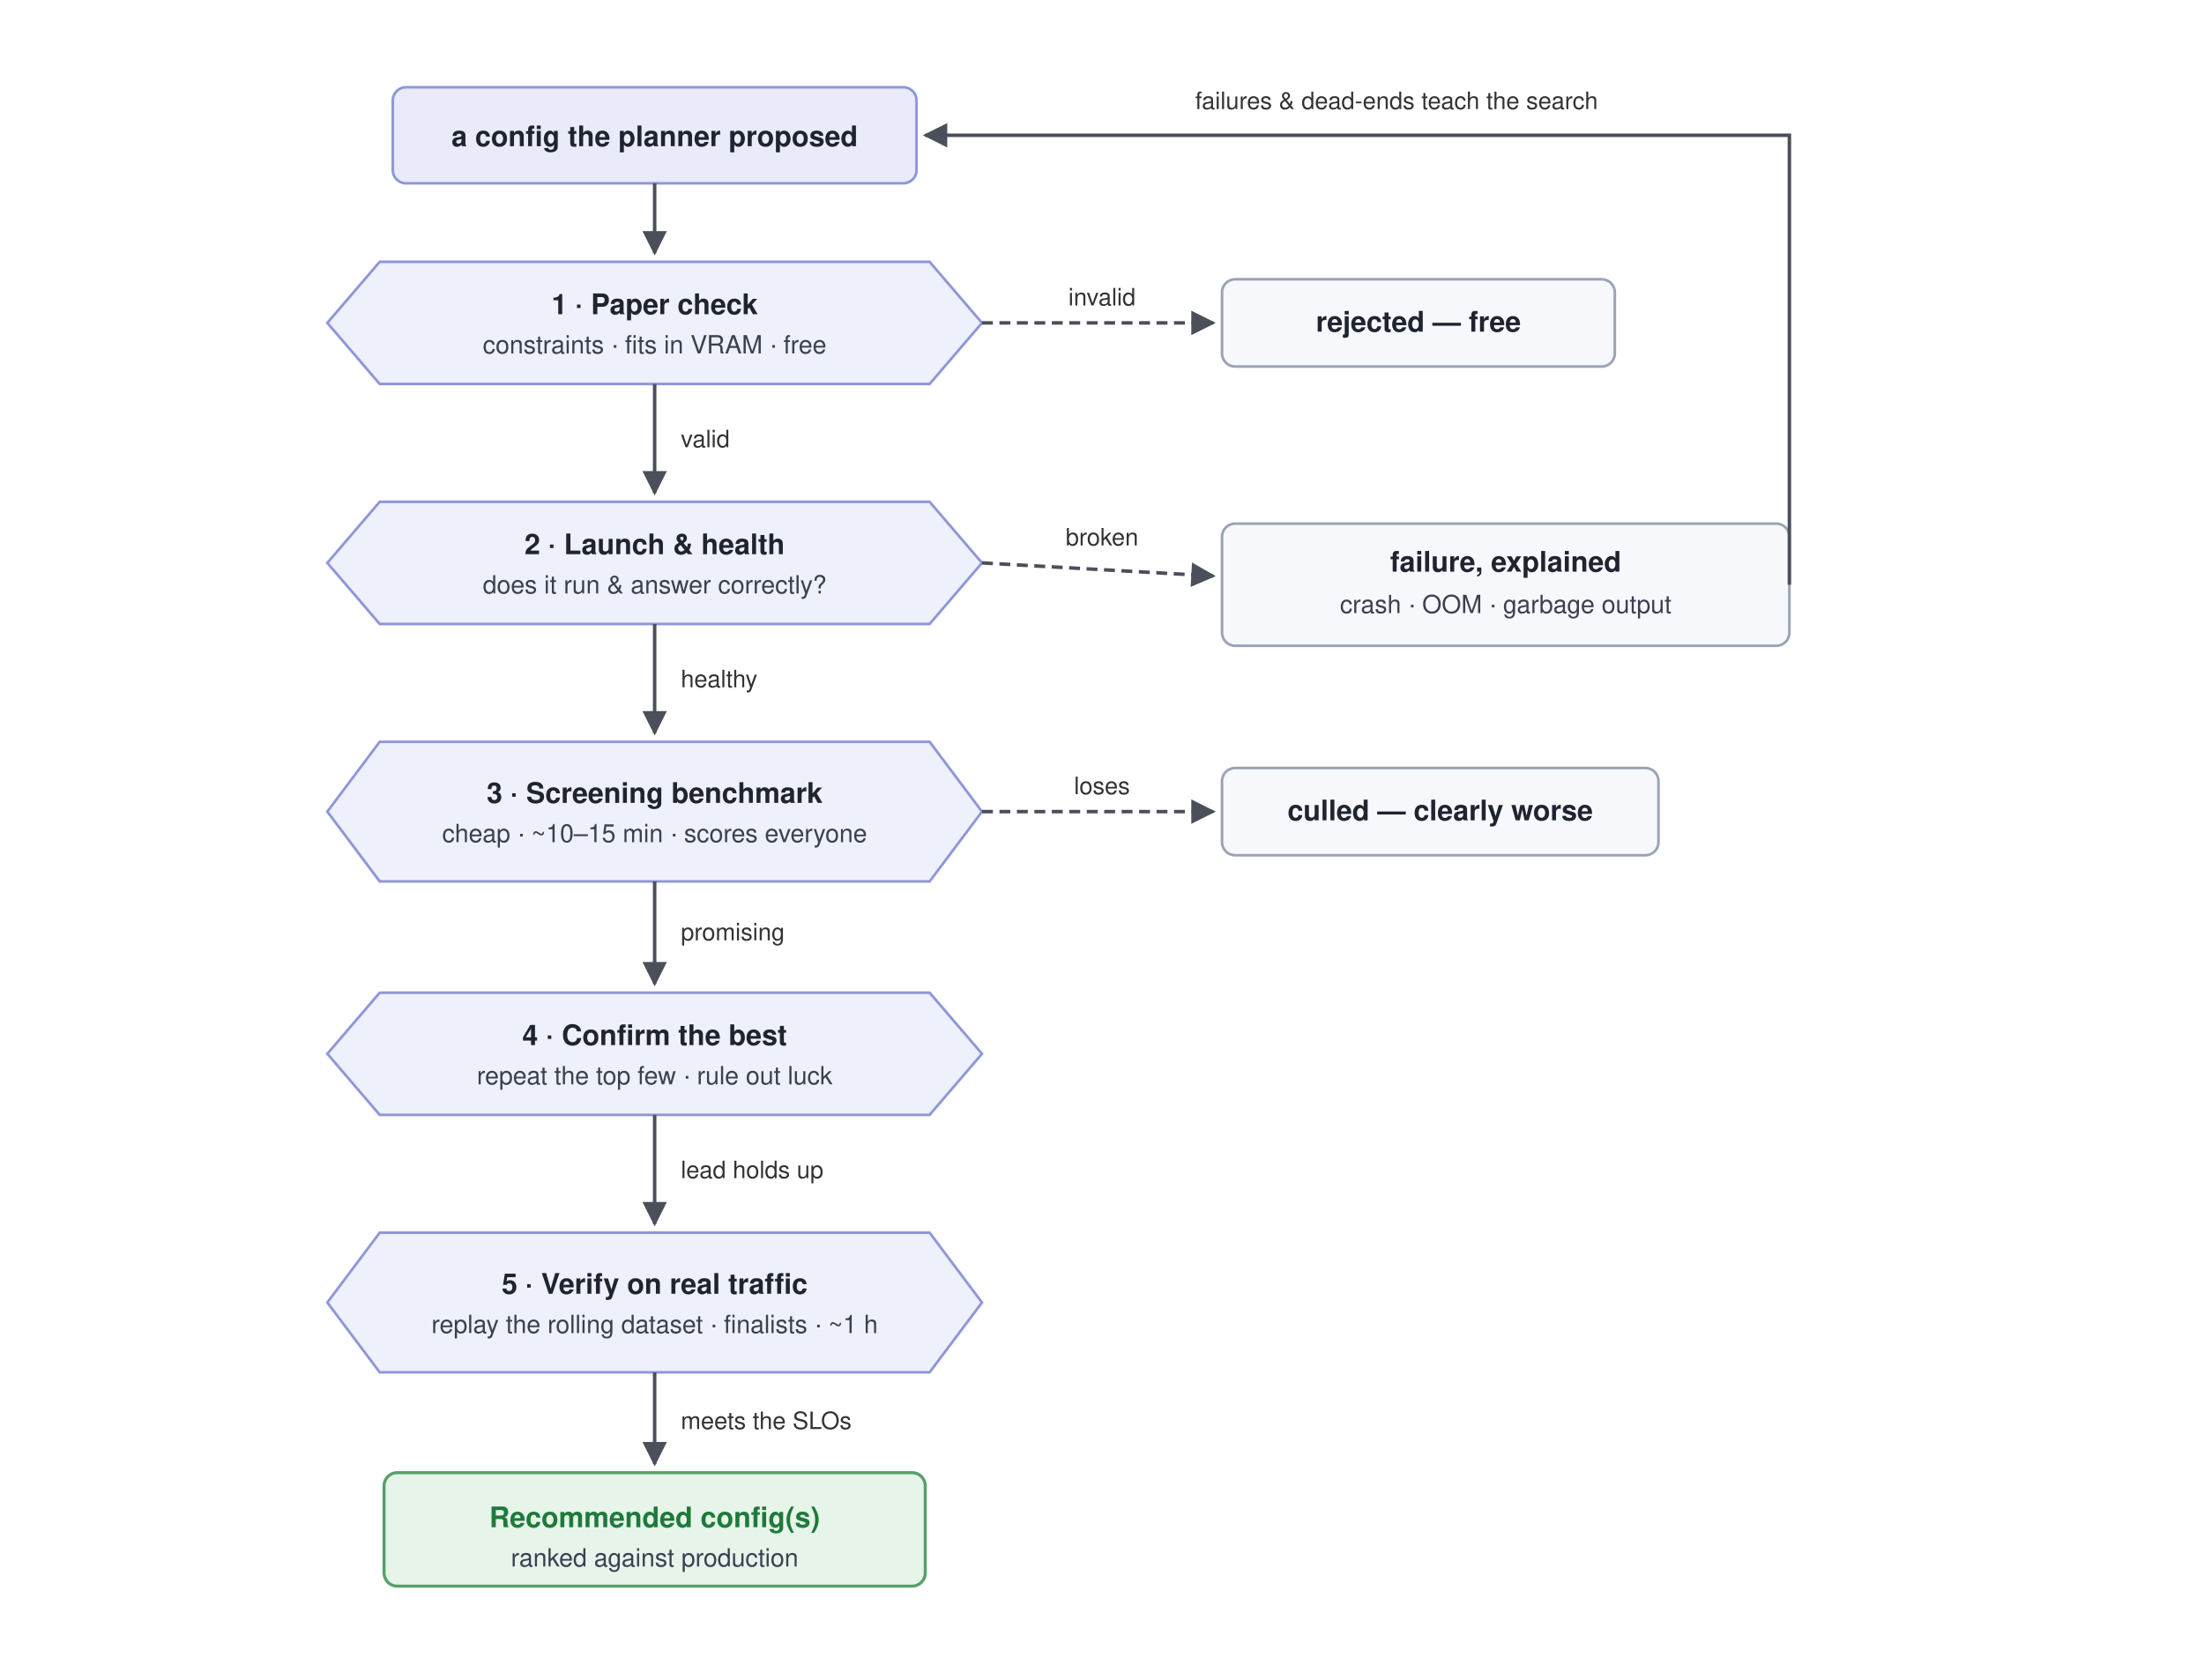
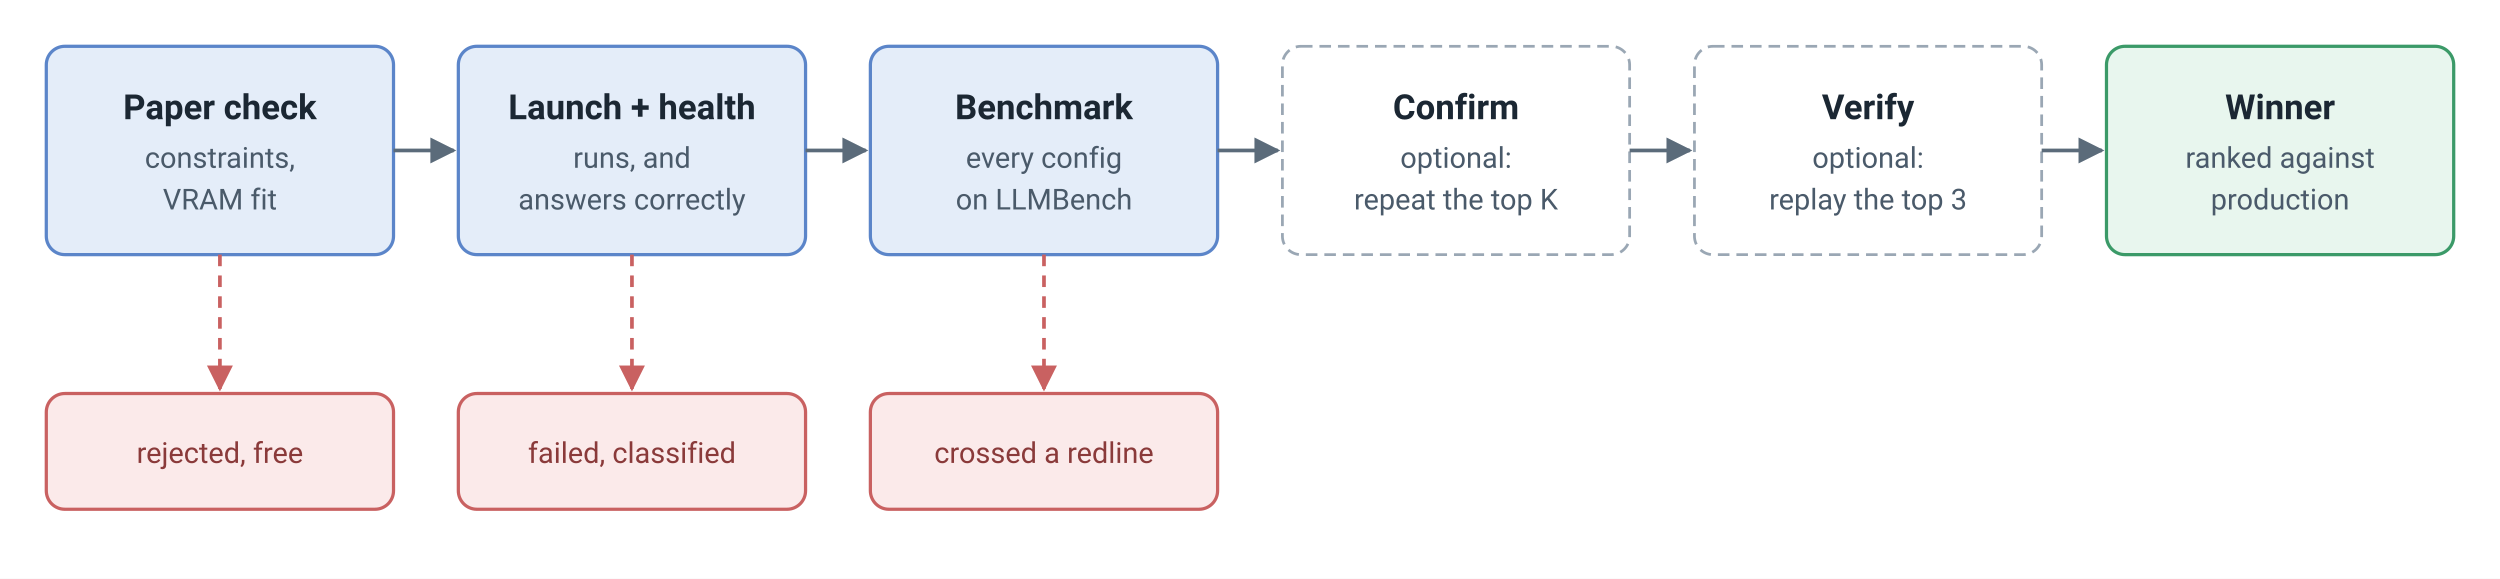
- <svg xmlns="http://www.w3.org/2000/svg" viewBox="0 0 1010 770" font-family="Helvetica, Arial, sans-serif">
+ <svg xmlns="http://www.w3.org/2000/svg" viewBox="0 0 1080 250" font-family="-apple-system, Segoe UI, Roboto, Helvetica, Arial, sans-serif">
  <defs>
-     <marker id="arr" viewBox="0 0 10 10" refX="9" refY="5" markerWidth="7" markerHeight="7" orient="auto-start-reverse">
-       <path d="M0,0 L10,5 L0,10 z" fill="#4a4f5a" />
+     <marker id="a-grey" viewBox="0 0 10 10" refX="9" refY="5" markerWidth="7" markerHeight="7" orient="auto-start-reverse">
+       <path d="M0 0 L10 5 L0 10 z" fill="#5b6b7a" />
+     </marker>
+     <marker id="a-green" viewBox="0 0 10 10" refX="9" refY="5" markerWidth="7" markerHeight="7" orient="auto-start-reverse">
+       <path d="M0 0 L10 5 L0 10 z" fill="#2f6f4f" />
+     </marker>
+     <marker id="a-orange" viewBox="0 0 10 10" refX="9" refY="5" markerWidth="7" markerHeight="7" orient="auto-start-reverse">
+       <path d="M0 0 L10 5 L0 10 z" fill="#c07a2c" />
+     </marker>
+     <marker id="a-purple" viewBox="0 0 10 10" refX="9" refY="5" markerWidth="7" markerHeight="7" orient="auto-start-reverse">
+       <path d="M0 0 L10 5 L0 10 z" fill="#8b72be" />
+     </marker>
+     <marker id="a-red" viewBox="0 0 10 10" refX="9" refY="5" markerWidth="7" markerHeight="7" orient="auto-start-reverse">
+       <path d="M0 0 L10 5 L0 10 z" fill="#c96161" />
+     </marker>
+     <marker id="a-blue" viewBox="0 0 10 10" refX="9" refY="5" markerWidth="7" markerHeight="7" orient="auto-start-reverse">
+       <path d="M0 0 L10 5 L0 10 z" fill="#5b85c9" />
    </marker>
  </defs>
-   <style>
-     .node { fill:#e9ebfa; stroke:#8f96d8; stroke-width:1.2; }
-     .hex  { fill:#eef0fb; stroke:#8f96d8; stroke-width:1.2; }
-     .out  { fill:#f7f8fc; stroke:#9aa3b5; stroke-width:1.2; }
-     .win  { fill:#e6f4ea; stroke:#57a06a; stroke-width:1.4; }
-     .ntitle { font-size:13px; font-weight:bold; fill:#1f2430; text-anchor:middle; }
-     .wtitle { font-size:13px; font-weight:bold; fill:#1e7a3a; text-anchor:middle; }
-     .nsub { font-size:11.5px; fill:#3a4050; text-anchor:middle; }
-     .edge { stroke:#4a4f5a; stroke-width:1.6; fill:none; }
-     .lab  { font-size:11px; fill:#333; paint-order:stroke; stroke:#ffffff; stroke-width:3.5; }
-     .labm { font-size:11px; fill:#333; text-anchor:middle; paint-order:stroke; stroke:#ffffff; stroke-width:3.5; }
-   </style>
-   <rect x="0" y="0" width="1010" height="770" fill="#ffffff" />
-   <rect class="node" x="180" y="40" width="240" height="44" rx="6" />
-   <text class="ntitle" x="300" y="67">a config the planner proposed</text>
-   <polygon class="hex" points="150,148 174,120 426,120 450,148 426,176 174,176" />
-   <text class="ntitle" x="300" y="144">1 · Paper check</text>
-   <text class="nsub" x="300" y="162">constraints · fits in VRAM · free</text>
-   <polygon class="hex" points="150,258 174,230 426,230 450,258 426,286 174,286" />
-   <text class="ntitle" x="300" y="254">2 · Launch &amp; health</text>
-   <text class="nsub" x="300" y="272">does it run &amp; answer correctly?</text>
-   <polygon class="hex" points="150,372 174,340 426,340 450,372 426,404 174,404" />
-   <text class="ntitle" x="300" y="368">3 · Screening benchmark</text>
-   <text class="nsub" x="300" y="386">cheap · ~10–15 min · scores everyone</text>
-   <polygon class="hex" points="150,483 174,455 426,455 450,483 426,511 174,511" />
-   <text class="ntitle" x="300" y="479">4 · Confirm the best</text>
-   <text class="nsub" x="300" y="497">repeat the top few · rule out luck</text>
-   <polygon class="hex" points="150,597 174,565 426,565 450,597 426,629 174,629" />
-   <text class="ntitle" x="300" y="593">5 · Verify on real traffic</text>
-   <text class="nsub" x="300" y="611">replay the rolling dataset · finalists · ~1 h</text>
-   <rect class="win" x="176" y="675" width="248" height="52" rx="6" />
-   <text class="wtitle" x="300" y="700">Recommended config(s)</text>
-   <text class="nsub" x="300" y="718">ranked against production</text>
-   <path class="edge" d="M300,84 V116" marker-end="url(#arr)" />
-   <path class="edge" d="M300,176 V226" marker-end="url(#arr)" />
-   <text class="lab" x="312" y="205">valid</text>
-   <path class="edge" d="M300,286 V336" marker-end="url(#arr)" />
-   <text class="lab" x="312" y="315">healthy</text>
-   <path class="edge" d="M300,404 V451" marker-end="url(#arr)" />
-   <text class="lab" x="312" y="431">promising</text>
-   <path class="edge" d="M300,511 V561" marker-end="url(#arr)" />
-   <text class="lab" x="312" y="540">lead holds up</text>
-   <path class="edge" d="M300,629 V671" marker-end="url(#arr)" />
-   <text class="lab" x="312" y="655">meets the SLOs</text>
-   <rect class="out" x="560" y="128" width="180" height="40" rx="6" />
-   <text class="ntitle" x="650" y="152">rejected — free</text>
-   <path class="edge" d="M450,148 L556,148" stroke-dasharray="5 3" marker-end="url(#arr)" />
-   <text class="labm" x="505" y="140">invalid</text>
-   <rect class="out" x="560" y="240" width="260" height="56" rx="6" />
-   <text class="ntitle" x="690" y="262">failure, explained</text>
-   <text class="nsub" x="690" y="281">crash · OOM · garbage output</text>
-   <path class="edge" d="M450,258 L556,264" stroke-dasharray="5 3" marker-end="url(#arr)" />
-   <text class="labm" x="505" y="250">broken</text>
-   <rect class="out" x="560" y="352" width="200" height="40" rx="6" />
-   <text class="ntitle" x="660" y="376">culled — clearly worse</text>
-   <path class="edge" d="M450,372 L556,372" stroke-dasharray="5 3" marker-end="url(#arr)" />
-   <text class="labm" x="505" y="364">loses</text>
-   <path class="edge" d="M820,268 V62 H424" marker-end="url(#arr)" />
-   <text class="labm" x="640" y="50">failures &amp; dead-ends teach the search</text>
+   <rect width="1080" height="250" fill="#ffffff" />
+   <rect x="20" y="20" width="150" height="90" rx="8" fill="#e4edf9" stroke="#5b85c9" stroke-width="1.4" />
+   <text x="95.0" y="51.5" font-size="15" fill="#1b2733" font-weight="700" text-anchor="middle">Paper check</text>
+   <text x="95.0" y="72.5" font-size="12.5" fill="#4a5a6a" text-anchor="middle">constraints,</text>
+   <text x="95.0" y="90.5" font-size="12.5" fill="#4a5a6a" text-anchor="middle">VRAM fit</text>
+   <path d="M170 65 L196 65" fill="none" stroke="#5b6b7a" stroke-width="1.6" marker-end="url(#a-grey)" />
+   <rect x="198" y="20" width="150" height="90" rx="8" fill="#e4edf9" stroke="#5b85c9" stroke-width="1.4" />
+   <text x="273.0" y="51.5" font-size="15" fill="#1b2733" font-weight="700" text-anchor="middle">Launch + health</text>
+   <text x="273.0" y="72.5" font-size="12.5" fill="#4a5a6a" text-anchor="middle">runs, and</text>
+   <text x="273.0" y="90.5" font-size="12.5" fill="#4a5a6a" text-anchor="middle">answers correctly</text>
+   <path d="M348 65 L374 65" fill="none" stroke="#5b6b7a" stroke-width="1.6" marker-end="url(#a-grey)" />
+   <rect x="376" y="20" width="150" height="90" rx="8" fill="#e4edf9" stroke="#5b85c9" stroke-width="1.4" />
+   <text x="451.0" y="51.5" font-size="15" fill="#1b2733" font-weight="700" text-anchor="middle">Benchmark</text>
+   <text x="451.0" y="72.5" font-size="12.5" fill="#4a5a6a" text-anchor="middle">every config</text>
+   <text x="451.0" y="90.5" font-size="12.5" fill="#4a5a6a" text-anchor="middle">on LLMBench</text>
+   <path d="M526 65 L552 65" fill="none" stroke="#5b6b7a" stroke-width="1.6" marker-end="url(#a-grey)" />
+   <rect x="554" y="20" width="150" height="90" rx="8" fill="#ffffff" stroke="#9aa7b4" stroke-width="1.2" stroke-dasharray="5 3" />
+   <text x="629.0" y="51.5" font-size="15" fill="#1b2733" font-weight="700" text-anchor="middle">Confirm</text>
+   <text x="629.0" y="72.5" font-size="12.5" fill="#4a5a6a" text-anchor="middle">optional:</text>
+   <text x="629.0" y="90.5" font-size="12.5" fill="#4a5a6a" text-anchor="middle">repeat the top K</text>
+   <path d="M704 65 L730 65" fill="none" stroke="#5b6b7a" stroke-width="1.6" marker-end="url(#a-grey)" />
+   <rect x="732" y="20" width="150" height="90" rx="8" fill="#ffffff" stroke="#9aa7b4" stroke-width="1.2" stroke-dasharray="5 3" />
+   <text x="807.0" y="51.5" font-size="15" fill="#1b2733" font-weight="700" text-anchor="middle">Verify</text>
+   <text x="807.0" y="72.5" font-size="12.5" fill="#4a5a6a" text-anchor="middle">optional:</text>
+   <text x="807.0" y="90.5" font-size="12.5" fill="#4a5a6a" text-anchor="middle">replay the top 3</text>
+   <path d="M882 65 L908 65" fill="none" stroke="#5b6b7a" stroke-width="1.6" marker-end="url(#a-grey)" />
+   <rect x="910" y="20" width="150" height="90" rx="8" fill="#e8f6ee" stroke="#3b9a68" stroke-width="1.4" />
+   <text x="985.0" y="51.5" font-size="15" fill="#1b2733" font-weight="700" text-anchor="middle">Winner</text>
+   <text x="985.0" y="72.5" font-size="12.5" fill="#4a5a6a" text-anchor="middle">ranked against</text>
+   <text x="985.0" y="90.5" font-size="12.5" fill="#4a5a6a" text-anchor="middle">production</text>
+   <path d="M95 110 L95 168" fill="none" stroke="#c96161" stroke-width="1.6" stroke-dasharray="5 4" marker-end="url(#a-red)" />
+   <rect x="20" y="170" width="150" height="50" rx="8" fill="#fbeaea" stroke="#c96161" stroke-width="1.4" />
+   <text x="95.0" y="200.0" font-size="12.5" fill="#8a3a3a" text-anchor="middle">rejected, free</text>
+   <path d="M273 110 L273 168" fill="none" stroke="#c96161" stroke-width="1.6" stroke-dasharray="5 4" marker-end="url(#a-red)" />
+   <rect x="198" y="170" width="150" height="50" rx="8" fill="#fbeaea" stroke="#c96161" stroke-width="1.4" />
+   <text x="273.0" y="200.0" font-size="12.5" fill="#8a3a3a" text-anchor="middle">failed, classified</text>
+   <path d="M451 110 L451 168" fill="none" stroke="#c96161" stroke-width="1.6" stroke-dasharray="5 4" marker-end="url(#a-red)" />
+   <rect x="376" y="170" width="150" height="50" rx="8" fill="#fbeaea" stroke="#c96161" stroke-width="1.4" />
+   <text x="451.0" y="200.0" font-size="12.5" fill="#8a3a3a" text-anchor="middle">crossed a redline</text>
</svg>
